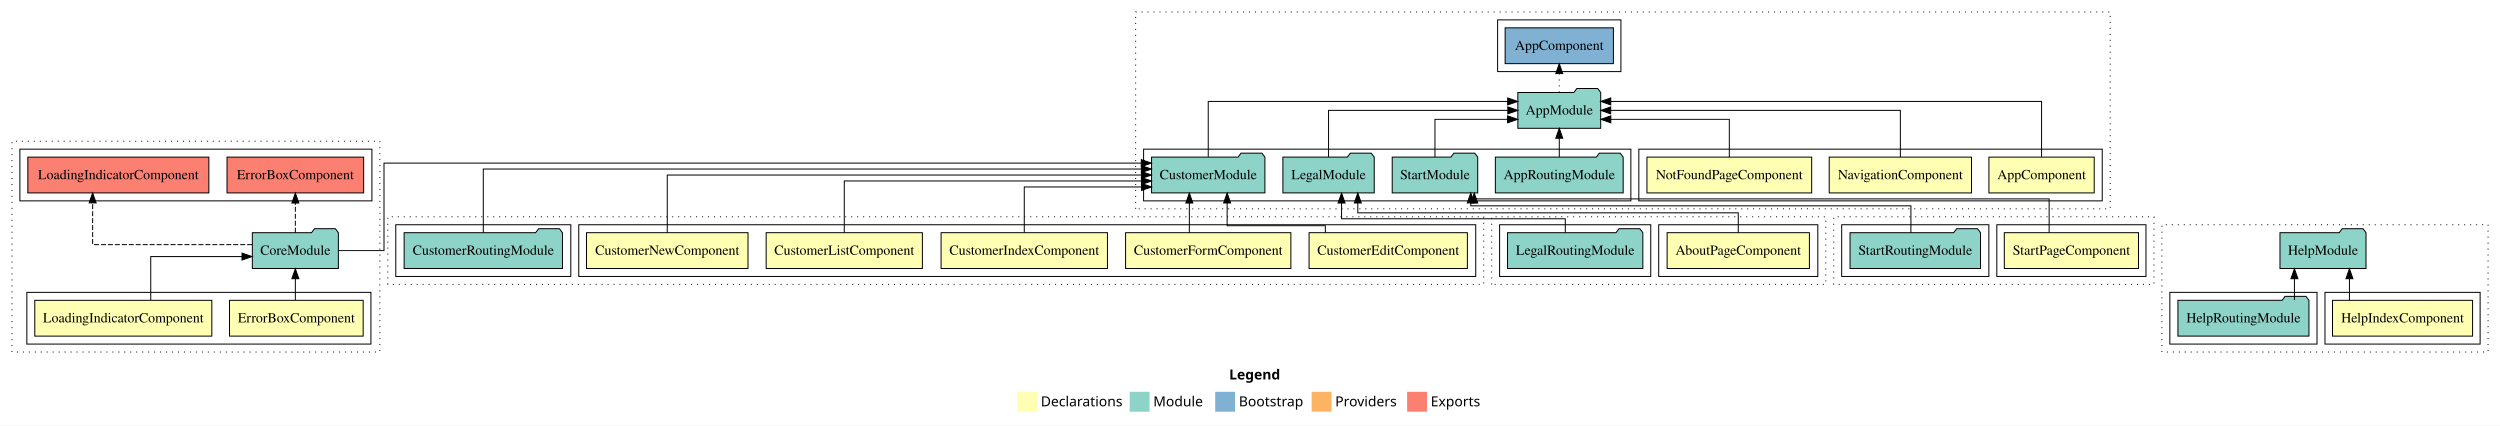
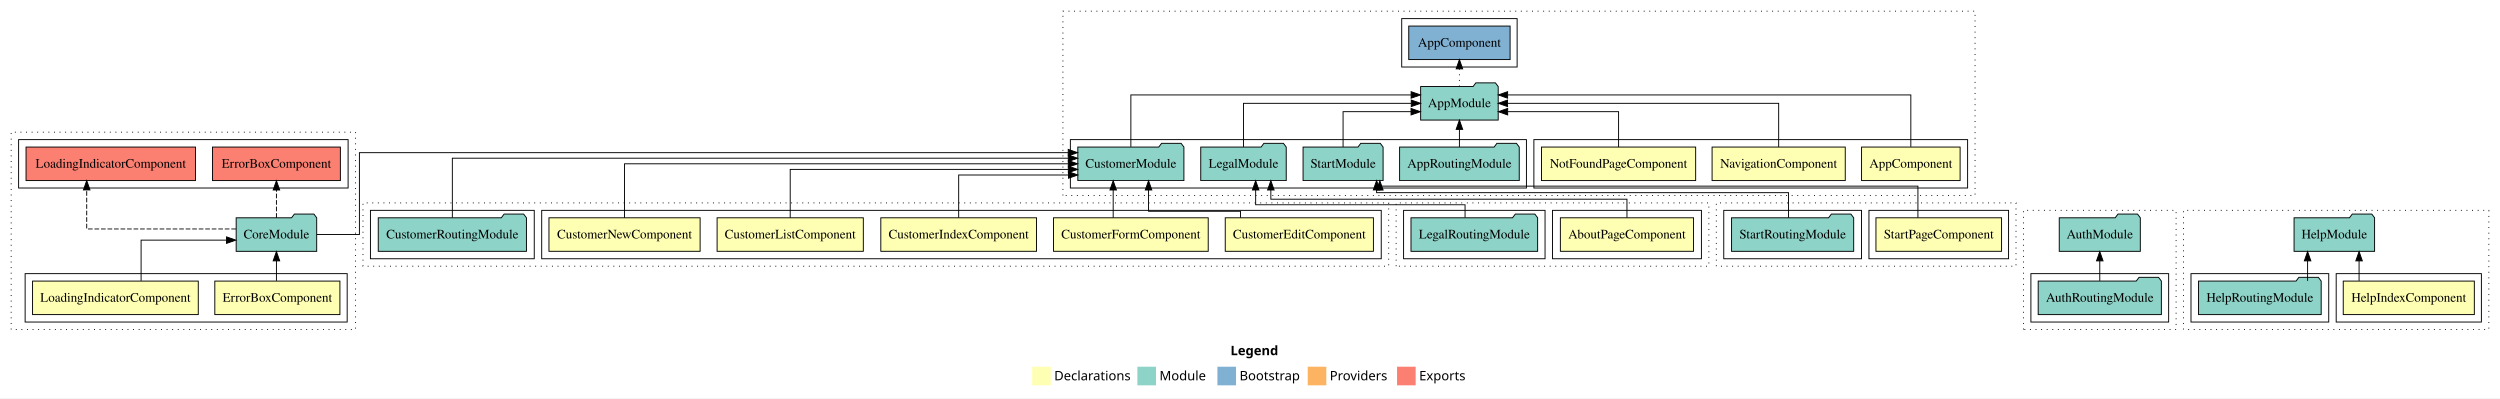
- <svg xmlns="http://www.w3.org/2000/svg" width="2514pt" height="428pt" viewBox="0.00 0.00 2514.00 428.00">
+ <svg xmlns="http://www.w3.org/2000/svg" width="2686pt" height="428pt" viewBox="0.00 0.00 2686.00 428.00">
  <g id="graph0" class="graph" transform="scale(1 1) rotate(0) translate(4 424)">
-     <polygon fill="white" stroke="transparent" points="-4,4 -4,-424 2510,-424 2510,4 -4,4" />
-     <text text-anchor="start" x="1232.01" y="-42.4" font-family="Times-12" font-weight="bold" font-size="14.00">Legend</text>
-     <polygon fill="#ffffb3" stroke="transparent" points="1019,-10 1019,-30 1039,-30 1039,-10 1019,-10" />
-     <text text-anchor="start" x="1042.63" y="-15.4" font-family="Times-12" font-size="14.00">  Declarations</text>
-     <polygon fill="#8dd3c7" stroke="transparent" points="1132,-10 1132,-30 1152,-30 1152,-10 1132,-10" />
-     <text text-anchor="start" x="1155.73" y="-15.4" font-family="Times-12" font-size="14.00">  Module</text>
-     <polygon fill="#80b1d3" stroke="transparent" points="1218,-10 1218,-30 1238,-30 1238,-10 1218,-10" />
-     <text text-anchor="start" x="1241.78" y="-15.4" font-family="Times-12" font-size="14.00">  Bootstrap</text>
-     <polygon fill="#fdb462" stroke="transparent" points="1315,-10 1315,-30 1335,-30 1335,-10 1315,-10" />
-     <text text-anchor="start" x="1338.67" y="-15.4" font-family="Times-12" font-size="14.00">  Providers</text>
-     <polygon fill="#fb8072" stroke="transparent" points="1411,-10 1411,-30 1431,-30 1431,-10 1411,-10" />
-     <text text-anchor="start" x="1434.73" y="-15.4" font-family="Times-12" font-size="14.00">  Exports</text>
+     <polygon fill="white" stroke="transparent" points="-4,4 -4,-424 2682,-424 2682,4 -4,4" />
+     <text text-anchor="start" x="1318.01" y="-42.4" font-family="Times-12" font-weight="bold" font-size="14.00">Legend</text>
+     <polygon fill="#ffffb3" stroke="transparent" points="1105,-10 1105,-30 1125,-30 1125,-10 1105,-10" />
+     <text text-anchor="start" x="1128.63" y="-15.4" font-family="Times-12" font-size="14.00">  Declarations</text>
+     <polygon fill="#8dd3c7" stroke="transparent" points="1218,-10 1218,-30 1238,-30 1238,-10 1218,-10" />
+     <text text-anchor="start" x="1241.73" y="-15.4" font-family="Times-12" font-size="14.00">  Module</text>
+     <polygon fill="#80b1d3" stroke="transparent" points="1304,-10 1304,-30 1324,-30 1324,-10 1304,-10" />
+     <text text-anchor="start" x="1327.78" y="-15.4" font-family="Times-12" font-size="14.00">  Bootstrap</text>
+     <polygon fill="#fdb462" stroke="transparent" points="1401,-10 1401,-30 1421,-30 1421,-10 1401,-10" />
+     <text text-anchor="start" x="1424.67" y="-15.4" font-family="Times-12" font-size="14.00">  Providers</text>
+     <polygon fill="#fb8072" stroke="transparent" points="1497,-10 1497,-30 1517,-30 1517,-10 1497,-10" />
+     <text text-anchor="start" x="1520.73" y="-15.4" font-family="Times-12" font-size="14.00">  Exports</text>
    <g id="clust1" class="cluster">
      <polygon fill="none" stroke="black" stroke-dasharray="1,5" points="1138,-214 1138,-412 2118,-412 2118,-214 1138,-214" />
    </g>
    <g id="clust2" class="cluster">
      <polygon fill="none" stroke="black" points="1644,-222 1644,-274 2110,-274 2110,-222 1644,-222" />
    </g>
    <g id="clust6" class="cluster">
      <polygon fill="none" stroke="black" points="1146,-222 1146,-274 1636,-274 1636,-222 1146,-222" />
    </g>
    <g id="clust8" class="cluster">
      <polygon fill="none" stroke="black" points="1502,-352 1502,-404 1626,-404 1626,-352 1502,-352" />
    </g>
    <g id="clust16" class="cluster">
+       <polygon fill="none" stroke="black" stroke-dasharray="1,5" points="2170,-70 2170,-198 2334,-198 2334,-70 2170,-70" />
+     </g>
+     <g id="clust18" class="cluster">
+       <polygon fill="none" stroke="black" points="2178,-78 2178,-130 2326,-130 2326,-78 2178,-78" />
+     </g>
+     <g id="clust28" class="cluster">
      <polygon fill="none" stroke="black" stroke-dasharray="1,5" points="8,-70 8,-282 378,-282 378,-70 8,-70" />
    </g>
-     <g id="clust17" class="cluster">
+     <g id="clust29" class="cluster">
      <polygon fill="none" stroke="black" points="23,-78 23,-130 369,-130 369,-78 23,-78" />
    </g>
-     <g id="clust21" class="cluster">
+     <g id="clust33" class="cluster">
      <polygon fill="none" stroke="black" points="16,-222 16,-274 370,-274 370,-222 16,-222" />
    </g>
-     <g id="clust24" class="cluster">
+     <g id="clust36" class="cluster">
      <polygon fill="none" stroke="black" stroke-dasharray="1,5" points="386,-138 386,-206 1488,-206 1488,-138 386,-138" />
    </g>
-     <g id="clust25" class="cluster">
+     <g id="clust37" class="cluster">
      <polygon fill="none" stroke="black" points="578,-146 578,-198 1480,-198 1480,-146 578,-146" />
    </g>
-     <g id="clust31" class="cluster">
+     <g id="clust43" class="cluster">
      <polygon fill="none" stroke="black" points="394,-146 394,-198 570,-198 570,-146 394,-146" />
    </g>
-     <g id="clust41" class="cluster">
-       <polygon fill="none" stroke="black" stroke-dasharray="1,5" points="2170,-70 2170,-198 2498,-198 2498,-70 2170,-70" />
-     </g>
-     <g id="clust42" class="cluster">
-       <polygon fill="none" stroke="black" points="2334,-78 2334,-130 2490,-130 2490,-78 2334,-78" />
-     </g>
-     <g id="clust44" class="cluster">
-       <polygon fill="none" stroke="black" points="2178,-78 2178,-130 2326,-130 2326,-78 2178,-78" />
+     <g id="clust53" class="cluster">
+       <polygon fill="none" stroke="black" stroke-dasharray="1,5" points="2342,-70 2342,-198 2670,-198 2670,-70 2342,-70" />
    </g>
    <g id="clust54" class="cluster">
+       <polygon fill="none" stroke="black" points="2506,-78 2506,-130 2662,-130 2662,-78 2506,-78" />
+     </g>
+     <g id="clust56" class="cluster">
+       <polygon fill="none" stroke="black" points="2350,-78 2350,-130 2498,-130 2498,-78 2350,-78" />
+     </g>
+     <g id="clust66" class="cluster">
      <polygon fill="none" stroke="black" stroke-dasharray="1,5" points="1496,-138 1496,-206 1832,-206 1832,-138 1496,-138" />
    </g>
-     <g id="clust55" class="cluster">
+     <g id="clust67" class="cluster">
      <polygon fill="none" stroke="black" points="1664,-146 1664,-198 1824,-198 1824,-146 1664,-146" />
    </g>
-     <g id="clust57" class="cluster">
+     <g id="clust69" class="cluster">
      <polygon fill="none" stroke="black" points="1504,-146 1504,-198 1656,-198 1656,-146 1504,-146" />
    </g>
-     <g id="clust67" class="cluster">
+     <g id="clust79" class="cluster">
      <polygon fill="none" stroke="black" stroke-dasharray="1,5" points="1840,-138 1840,-206 2162,-206 2162,-138 1840,-138" />
    </g>
-     <g id="clust68" class="cluster">
+     <g id="clust80" class="cluster">
      <polygon fill="none" stroke="black" points="2004,-146 2004,-198 2154,-198 2154,-146 2004,-146" />
    </g>
-     <g id="clust70" class="cluster">
+     <g id="clust82" class="cluster">
      <polygon fill="none" stroke="black" points="1848,-146 1848,-198 1996,-198 1996,-146 1848,-146" />
    </g>
    <g id="node1" class="node">
      <polygon fill="#ffffb3" stroke="black" points="2101.94,-266 1996.06,-266 1996.06,-230 2101.94,-230 2101.94,-266" />
      <text text-anchor="middle" x="2049" y="-243.8" font-family="Times,serif" font-size="14.00">AppComponent</text>
    </g>
    <g id="node4" class="node">
      <polygon fill="#8dd3c7" stroke="black" points="1605.66,-331 1602.66,-335 1581.66,-335 1578.66,-331 1522.34,-331 1522.34,-295 1605.66,-295 1605.66,-331" />
      <text text-anchor="middle" x="1564" y="-308.8" font-family="Times,serif" font-size="14.00">AppModule</text>
    </g>
    <g id="edge1" class="edge">
      <path fill="none" stroke="black" d="M2049,-266.29C2049,-288.21 2049,-322 2049,-322 2049,-322 1615.77,-322 1615.77,-322" />
      <polygon fill="black" stroke="black" points="1615.77,-318.5 1605.77,-322 1615.77,-325.5 1615.77,-318.5" />
    </g>
    <g id="node2" class="node">
      <polygon fill="#ffffb3" stroke="black" points="1978.54,-266 1835.46,-266 1835.46,-230 1978.54,-230 1978.54,-266" />
      <text text-anchor="middle" x="1907" y="-243.8" font-family="Times,serif" font-size="14.00">NavigationComponent</text>
    </g>
    <g id="edge2" class="edge">
      <path fill="none" stroke="black" d="M1907,-266.11C1907,-285.34 1907,-313 1907,-313 1907,-313 1615.72,-313 1615.72,-313" />
      <polygon fill="black" stroke="black" points="1615.72,-309.5 1605.72,-313 1615.72,-316.5 1615.72,-309.5" />
    </g>
    <g id="node3" class="node">
      <polygon fill="#ffffb3" stroke="black" points="1817.82,-266 1652.18,-266 1652.18,-230 1817.82,-230 1817.82,-266" />
      <text text-anchor="middle" x="1735" y="-243.8" font-family="Times,serif" font-size="14.00">NotFoundPageComponent</text>
    </g>
    <g id="edge3" class="edge">
      <path fill="none" stroke="black" d="M1735,-266.03C1735,-282.4 1735,-304 1735,-304 1735,-304 1615.83,-304 1615.83,-304" />
      <polygon fill="black" stroke="black" points="1615.83,-300.5 1605.83,-304 1615.83,-307.5 1615.83,-300.5" />
    </g>
    <g id="node9" class="node">
      <polygon fill="#80b1d3" stroke="black" points="1618.44,-396 1509.56,-396 1509.56,-360 1618.44,-360 1618.44,-396" />
      <text text-anchor="middle" x="1564" y="-373.8" font-family="Times,serif" font-size="14.00">AppComponent </text>
    </g>
    <g id="edge8" class="edge">
      <path fill="none" stroke="black" stroke-dasharray="1,5" d="M1564,-331.11C1564,-331.11 1564,-349.99 1564,-349.99" />
      <polygon fill="black" stroke="black" points="1560.5,-349.99 1564,-359.99 1567.5,-349.99 1560.5,-349.99" />
    </g>
    <g id="node5" class="node">
      <polygon fill="#8dd3c7" stroke="black" points="1628.27,-266 1625.27,-270 1604.27,-270 1601.27,-266 1499.73,-266 1499.73,-230 1628.27,-230 1628.27,-266" />
      <text text-anchor="middle" x="1564" y="-243.8" font-family="Times,serif" font-size="14.00">AppRoutingModule</text>
    </g>
    <g id="edge4" class="edge">
      <path fill="none" stroke="black" d="M1564,-266.11C1564,-266.11 1564,-284.99 1564,-284.99" />
      <polygon fill="black" stroke="black" points="1560.5,-284.99 1564,-294.99 1567.5,-284.99 1560.5,-284.99" />
    </g>
    <g id="node6" class="node">
      <polygon fill="#8dd3c7" stroke="black" points="1267.99,-266 1264.99,-270 1243.99,-270 1240.99,-266 1154.01,-266 1154.01,-230 1267.99,-230 1267.99,-266" />
      <text text-anchor="middle" x="1211" y="-243.8" font-family="Times,serif" font-size="14.00">CustomerModule</text>
    </g>
    <g id="edge5" class="edge">
      <path fill="none" stroke="black" d="M1211,-266.29C1211,-288.21 1211,-322 1211,-322 1211,-322 1512.12,-322 1512.12,-322" />
      <polygon fill="black" stroke="black" points="1512.12,-325.5 1522.12,-322 1512.12,-318.5 1512.12,-325.5" />
    </g>
    <g id="node7" class="node">
      <polygon fill="#8dd3c7" stroke="black" points="1377.92,-266 1374.92,-270 1353.92,-270 1350.92,-266 1286.08,-266 1286.08,-230 1377.92,-230 1377.92,-266" />
      <text text-anchor="middle" x="1332" y="-243.8" font-family="Times,serif" font-size="14.00">LegalModule</text>
    </g>
    <g id="edge6" class="edge">
      <path fill="none" stroke="black" d="M1332,-266.11C1332,-285.34 1332,-313 1332,-313 1332,-313 1512.26,-313 1512.26,-313" />
      <polygon fill="black" stroke="black" points="1512.26,-316.5 1522.26,-313 1512.26,-309.5 1512.26,-316.5" />
    </g>
    <g id="node8" class="node">
      <polygon fill="#8dd3c7" stroke="black" points="1481.99,-266 1478.99,-270 1457.99,-270 1454.99,-266 1396.01,-266 1396.01,-230 1481.99,-230 1481.99,-266" />
      <text text-anchor="middle" x="1439" y="-243.8" font-family="Times,serif" font-size="14.00">StartModule</text>
    </g>
    <g id="edge7" class="edge">
      <path fill="none" stroke="black" d="M1439,-266.03C1439,-282.4 1439,-304 1439,-304 1439,-304 1512.03,-304 1512.03,-304" />
      <polygon fill="black" stroke="black" points="1512.03,-307.5 1522.03,-304 1512.03,-300.5 1512.03,-307.5" />
    </g>
    <g id="node10" class="node">
+       <polygon fill="#8dd3c7" stroke="black" points="2318.17,-122 2315.17,-126 2294.17,-126 2291.17,-122 2185.83,-122 2185.83,-86 2318.17,-86 2318.17,-122" />
+       <text text-anchor="middle" x="2252" y="-99.8" font-family="Times,serif" font-size="14.00">AuthRoutingModule</text>
+     </g>
+     <g id="node11" class="node">
+       <polygon fill="#8dd3c7" stroke="black" points="2295.55,-190 2292.55,-194 2271.55,-194 2268.55,-190 2208.45,-190 2208.45,-154 2295.55,-154 2295.55,-190" />
+       <text text-anchor="middle" x="2252" y="-167.8" font-family="Times,serif" font-size="14.00">AuthModule</text>
+     </g>
+     <g id="edge9" class="edge">
+       <path fill="none" stroke="black" d="M2252,-122.22C2252,-122.22 2252,-143.73 2252,-143.73" />
+       <polygon fill="black" stroke="black" points="2248.5,-143.73 2252,-153.73 2255.5,-143.73 2248.5,-143.73" />
+     </g>
+     <g id="node12" class="node">
      <polygon fill="#ffffb3" stroke="black" points="361.2,-122 226.8,-122 226.8,-86 361.2,-86 361.2,-122" />
      <text text-anchor="middle" x="294" y="-99.8" font-family="Times,serif" font-size="14.00">ErrorBoxComponent</text>
    </g>
-     <g id="node12" class="node">
+     <g id="node14" class="node">
      <polygon fill="#8dd3c7" stroke="black" points="336.26,-190 333.26,-194 312.26,-194 309.26,-190 249.74,-190 249.74,-154 336.26,-154 336.26,-190" />
      <text text-anchor="middle" x="293" y="-167.8" font-family="Times,serif" font-size="14.00">CoreModule</text>
    </g>
-     <g id="edge9" class="edge">
+     <g id="edge10" class="edge">
      <path fill="none" stroke="black" d="M293,-122.22C293,-122.22 293,-143.73 293,-143.73" />
      <polygon fill="black" stroke="black" points="289.5,-143.73 293,-153.73 296.5,-143.73 289.5,-143.73" />
    </g>
-     <g id="node11" class="node">
+     <g id="node13" class="node">
      <polygon fill="#ffffb3" stroke="black" points="209.02,-122 30.98,-122 30.98,-86 209.02,-86 209.02,-122" />
      <text text-anchor="middle" x="120" y="-99.8" font-family="Times,serif" font-size="14.00">LoadingIndicatorComponent</text>
    </g>
-     <g id="edge10" class="edge">
+     <g id="edge11" class="edge">
      <path fill="none" stroke="black" d="M147.59,-122.27C147.59,-140.56 147.59,-166 147.59,-166 147.59,-166 239.37,-166 239.37,-166" />
      <polygon fill="black" stroke="black" points="239.37,-169.5 249.37,-166 239.37,-162.5 239.37,-169.5" />
    </g>
-     <g id="edge18" class="edge">
+     <g id="edge19" class="edge">
      <path fill="none" stroke="black" d="M336.27,-172C358.98,-172 382.15,-172 382.15,-172 382.15,-172 382.15,-260 382.15,-260 382.15,-260 1143.7,-260 1143.7,-260" />
      <polygon fill="black" stroke="black" points="1143.7,-263.5 1153.7,-260 1143.7,-256.5 1143.7,-263.5" />
    </g>
-     <g id="node13" class="node">
+     <g id="node15" class="node">
      <polygon fill="#fb8072" stroke="black" points="361.7,-266 224.3,-266 224.3,-230 361.7,-230 361.7,-266" />
      <text text-anchor="middle" x="293" y="-243.8" font-family="Times,serif" font-size="14.00">ErrorBoxComponent </text>
    </g>
-     <g id="edge11" class="edge">
+     <g id="edge12" class="edge">
      <path fill="none" stroke="black" stroke-dasharray="5,2" d="M293,-190.01C293,-190.01 293,-219.85 293,-219.85" />
      <polygon fill="black" stroke="black" points="289.5,-219.85 293,-229.85 296.5,-219.85 289.5,-219.85" />
    </g>
-     <g id="node14" class="node">
+     <g id="node16" class="node">
      <polygon fill="#fb8072" stroke="black" points="206.02,-266 23.98,-266 23.98,-230 206.02,-230 206.02,-266" />
      <text text-anchor="middle" x="115" y="-243.8" font-family="Times,serif" font-size="14.00">LoadingIndicatorComponent </text>
    </g>
-     <g id="edge12" class="edge">
+     <g id="edge13" class="edge">
      <path fill="none" stroke="black" stroke-dasharray="5,2" d="M249.52,-178C189.66,-178 89.16,-178 89.16,-178 89.16,-178 89.16,-219.97 89.16,-219.97" />
      <polygon fill="black" stroke="black" points="85.66,-219.97 89.16,-229.97 92.66,-219.97 85.66,-219.97" />
    </g>
-     <g id="node15" class="node">
+     <g id="node17" class="node">
      <polygon fill="#ffffb3" stroke="black" points="1471.6,-190 1312.4,-190 1312.4,-154 1471.6,-154 1471.6,-190" />
      <text text-anchor="middle" x="1392" y="-167.8" font-family="Times,serif" font-size="14.00">CustomerEditComponent</text>
    </g>
-     <g id="edge13" class="edge">
+     <g id="edge14" class="edge">
      <path fill="none" stroke="black" d="M1328.76,-190.17C1328.76,-194.05 1328.76,-197 1328.76,-197 1328.76,-197 1230,-197 1230,-197 1230,-197 1230,-219.88 1230,-219.88" />
      <polygon fill="black" stroke="black" points="1226.5,-219.88 1230,-229.88 1233.5,-219.88 1226.5,-219.88" />
    </g>
-     <g id="node16" class="node">
+     <g id="node18" class="node">
      <polygon fill="#ffffb3" stroke="black" points="1294.1,-190 1127.9,-190 1127.9,-154 1294.1,-154 1294.1,-190" />
      <text text-anchor="middle" x="1211" y="-167.8" font-family="Times,serif" font-size="14.00">CustomerFormComponent</text>
    </g>
-     <g id="edge14" class="edge">
+     <g id="edge15" class="edge">
      <path fill="none" stroke="black" d="M1192,-190.01C1192,-190.01 1192,-219.85 1192,-219.85" />
      <polygon fill="black" stroke="black" points="1188.5,-219.85 1192,-229.85 1195.5,-219.85 1188.5,-219.85" />
    </g>
-     <g id="node17" class="node">
+     <g id="node19" class="node">
      <polygon fill="#ffffb3" stroke="black" points="1109.65,-190 942.35,-190 942.35,-154 1109.65,-154 1109.65,-190" />
      <text text-anchor="middle" x="1026" y="-167.8" font-family="Times,serif" font-size="14.00">CustomerIndexComponent</text>
    </g>
-     <g id="edge15" class="edge">
+     <g id="edge16" class="edge">
      <path fill="none" stroke="black" d="M1026,-190.17C1026,-209.09 1026,-236 1026,-236 1026,-236 1143.98,-236 1143.98,-236" />
      <polygon fill="black" stroke="black" points="1143.98,-239.5 1153.98,-236 1143.98,-232.5 1143.98,-239.5" />
    </g>
-     <g id="node18" class="node">
+     <g id="node20" class="node">
      <polygon fill="#ffffb3" stroke="black" points="923.55,-190 766.45,-190 766.45,-154 923.55,-154 923.55,-190" />
      <text text-anchor="middle" x="845" y="-167.8" font-family="Times,serif" font-size="14.00">CustomerListComponent</text>
    </g>
-     <g id="edge16" class="edge">
+     <g id="edge17" class="edge">
      <path fill="none" stroke="black" d="M845,-190.03C845,-210.77 845,-242 845,-242 845,-242 1143.81,-242 1143.81,-242" />
      <polygon fill="black" stroke="black" points="1143.81,-245.5 1153.81,-242 1143.81,-238.5 1143.81,-245.5" />
    </g>
-     <g id="node19" class="node">
+     <g id="node21" class="node">
      <polygon fill="#ffffb3" stroke="black" points="748.2,-190 585.8,-190 585.8,-154 748.2,-154 748.2,-190" />
      <text text-anchor="middle" x="667" y="-167.8" font-family="Times,serif" font-size="14.00">CustomerNewComponent</text>
    </g>
-     <g id="edge17" class="edge">
+     <g id="edge18" class="edge">
      <path fill="none" stroke="black" d="M667,-190.01C667,-212.49 667,-248 667,-248 667,-248 1143.81,-248 1143.81,-248" />
      <polygon fill="black" stroke="black" points="1143.81,-251.5 1153.81,-248 1143.81,-244.5 1143.81,-251.5" />
    </g>
-     <g id="node20" class="node">
+     <g id="node22" class="node">
      <polygon fill="#8dd3c7" stroke="black" points="561.61,-190 558.61,-194 537.61,-194 534.61,-190 402.39,-190 402.39,-154 561.61,-154 561.61,-190" />
      <text text-anchor="middle" x="482" y="-167.8" font-family="Times,serif" font-size="14.00">CustomerRoutingModule</text>
    </g>
-     <g id="edge19" class="edge">
+     <g id="edge20" class="edge">
      <path fill="none" stroke="black" d="M482,-190.2C482,-214.36 482,-254 482,-254 482,-254 1143.8,-254 1143.8,-254" />
      <polygon fill="black" stroke="black" points="1143.8,-257.5 1153.8,-254 1143.8,-250.5 1143.8,-257.5" />
    </g>
-     <g id="node21" class="node">
-       <polygon fill="#ffffb3" stroke="black" points="2482.42,-122 2341.58,-122 2341.58,-86 2482.42,-86 2482.42,-122" />
-       <text text-anchor="middle" x="2412" y="-99.8" font-family="Times,serif" font-size="14.00">HelpIndexComponent</text>
-     </g>
-     <g id="node22" class="node">
-       <polygon fill="#8dd3c7" stroke="black" points="2375.26,-190 2372.26,-194 2351.26,-194 2348.26,-190 2288.74,-190 2288.74,-154 2375.26,-154 2375.26,-190" />
-       <text text-anchor="middle" x="2332" y="-167.8" font-family="Times,serif" font-size="14.00">HelpModule</text>
-     </g>
-     <g id="edge20" class="edge">
-       <path fill="none" stroke="black" d="M2358.59,-122.22C2358.59,-122.22 2358.59,-143.73 2358.59,-143.73" />
-       <polygon fill="black" stroke="black" points="2355.09,-143.73 2358.59,-153.73 2362.09,-143.73 2355.09,-143.73" />
-     </g>
    <g id="node23" class="node">
-       <polygon fill="#8dd3c7" stroke="black" points="2317.88,-122 2314.88,-126 2293.88,-126 2290.88,-122 2186.12,-122 2186.12,-86 2317.88,-86 2317.88,-122" />
-       <text text-anchor="middle" x="2252" y="-99.8" font-family="Times,serif" font-size="14.00">HelpRoutingModule</text>
+       <polygon fill="#ffffb3" stroke="black" points="2654.42,-122 2513.58,-122 2513.58,-86 2654.42,-86 2654.42,-122" />
+       <text text-anchor="middle" x="2584" y="-99.8" font-family="Times,serif" font-size="14.00">HelpIndexComponent</text>
+     </g>
+     <g id="node24" class="node">
+       <polygon fill="#8dd3c7" stroke="black" points="2547.26,-190 2544.26,-194 2523.26,-194 2520.26,-190 2460.74,-190 2460.74,-154 2547.26,-154 2547.26,-190" />
+       <text text-anchor="middle" x="2504" y="-167.8" font-family="Times,serif" font-size="14.00">HelpModule</text>
    </g>
    <g id="edge21" class="edge">
-       <path fill="none" stroke="black" d="M2303.28,-122.22C2303.28,-122.22 2303.28,-143.73 2303.28,-143.73" />
-       <polygon fill="black" stroke="black" points="2299.78,-143.73 2303.28,-153.73 2306.78,-143.73 2299.78,-143.73" />
-     </g>
-     <g id="node24" class="node">
+       <path fill="none" stroke="black" d="M2530.59,-122.22C2530.59,-122.22 2530.59,-143.73 2530.59,-143.73" />
+       <polygon fill="black" stroke="black" points="2527.09,-143.73 2530.59,-153.73 2534.09,-143.73 2527.09,-143.73" />
+     </g>
+     <g id="node25" class="node">
+       <polygon fill="#8dd3c7" stroke="black" points="2489.88,-122 2486.88,-126 2465.88,-126 2462.88,-122 2358.12,-122 2358.12,-86 2489.88,-86 2489.88,-122" />
+       <text text-anchor="middle" x="2424" y="-99.8" font-family="Times,serif" font-size="14.00">HelpRoutingModule</text>
+     </g>
+     <g id="edge22" class="edge">
+       <path fill="none" stroke="black" d="M2475.28,-122.22C2475.28,-122.22 2475.28,-143.73 2475.28,-143.73" />
+       <polygon fill="black" stroke="black" points="2471.78,-143.73 2475.28,-153.73 2478.78,-143.73 2471.78,-143.73" />
+     </g>
+     <g id="node26" class="node">
      <polygon fill="#ffffb3" stroke="black" points="1815.54,-190 1672.46,-190 1672.46,-154 1815.54,-154 1815.54,-190" />
      <text text-anchor="middle" x="1744" y="-167.8" font-family="Times,serif" font-size="14.00">AboutPageComponent</text>
    </g>
-     <g id="edge22" class="edge">
+     <g id="edge23" class="edge">
      <path fill="none" stroke="black" d="M1744,-190.11C1744,-199.9 1744,-210 1744,-210 1744,-210 1361.4,-210 1361.4,-210 1361.4,-210 1361.4,-219.89 1361.4,-219.89" />
      <polygon fill="black" stroke="black" points="1357.9,-219.89 1361.4,-229.89 1364.9,-219.89 1357.9,-219.89" />
    </g>
-     <g id="node25" class="node">
+     <g id="node27" class="node">
      <polygon fill="#8dd3c7" stroke="black" points="1648.04,-190 1645.04,-194 1624.04,-194 1621.04,-190 1511.96,-190 1511.96,-154 1648.04,-154 1648.04,-190" />
      <text text-anchor="middle" x="1580" y="-167.8" font-family="Times,serif" font-size="14.00">LegalRoutingModule</text>
    </g>
-     <g id="edge23" class="edge">
+     <g id="edge24" class="edge">
      <path fill="none" stroke="black" d="M1570.06,-190.24C1570.06,-197.43 1570.06,-204 1570.06,-204 1570.06,-204 1345.08,-204 1345.08,-204 1345.08,-204 1345.08,-219.85 1345.08,-219.85" />
      <polygon fill="black" stroke="black" points="1341.58,-219.85 1345.08,-229.85 1348.58,-219.85 1341.58,-219.85" />
    </g>
-     <g id="node26" class="node">
+     <g id="node28" class="node">
      <polygon fill="#ffffb3" stroke="black" points="2146.48,-190 2011.52,-190 2011.52,-154 2146.48,-154 2146.48,-190" />
      <text text-anchor="middle" x="2079" y="-167.8" font-family="Times,serif" font-size="14.00">StartPageComponent</text>
    </g>
-     <g id="edge24" class="edge">
+     <g id="edge25" class="edge">
      <path fill="none" stroke="black" d="M2056.61,-190.19C2056.61,-205.18 2056.61,-224 2056.61,-224 2056.61,-224 1478.51,-224 1478.51,-224 1478.51,-224 1478.51,-224.58 1478.51,-224.58" />
      <polygon fill="black" stroke="black" points="1475.01,-219.81 1478.51,-229.81 1482.01,-219.81 1475.01,-219.81" />
    </g>
-     <g id="node27" class="node">
+     <g id="node29" class="node">
      <polygon fill="#8dd3c7" stroke="black" points="1987.61,-190 1984.61,-194 1963.61,-194 1960.61,-190 1856.39,-190 1856.39,-154 1987.61,-154 1987.61,-190" />
      <text text-anchor="middle" x="1922" y="-167.8" font-family="Times,serif" font-size="14.00">StartRoutingModule</text>
    </g>
-     <g id="edge25" class="edge">
+     <g id="edge26" class="edge">
      <path fill="none" stroke="black" d="M1917.61,-190.04C1917.61,-202.56 1917.61,-217 1917.61,-217 1917.61,-217 1475.03,-217 1475.03,-217 1475.03,-217 1475.03,-219.97 1475.03,-219.97" />
      <polygon fill="black" stroke="black" points="1471.53,-219.97 1475.03,-229.97 1478.53,-219.97 1471.53,-219.97" />
    </g>
  </g>
</svg>
